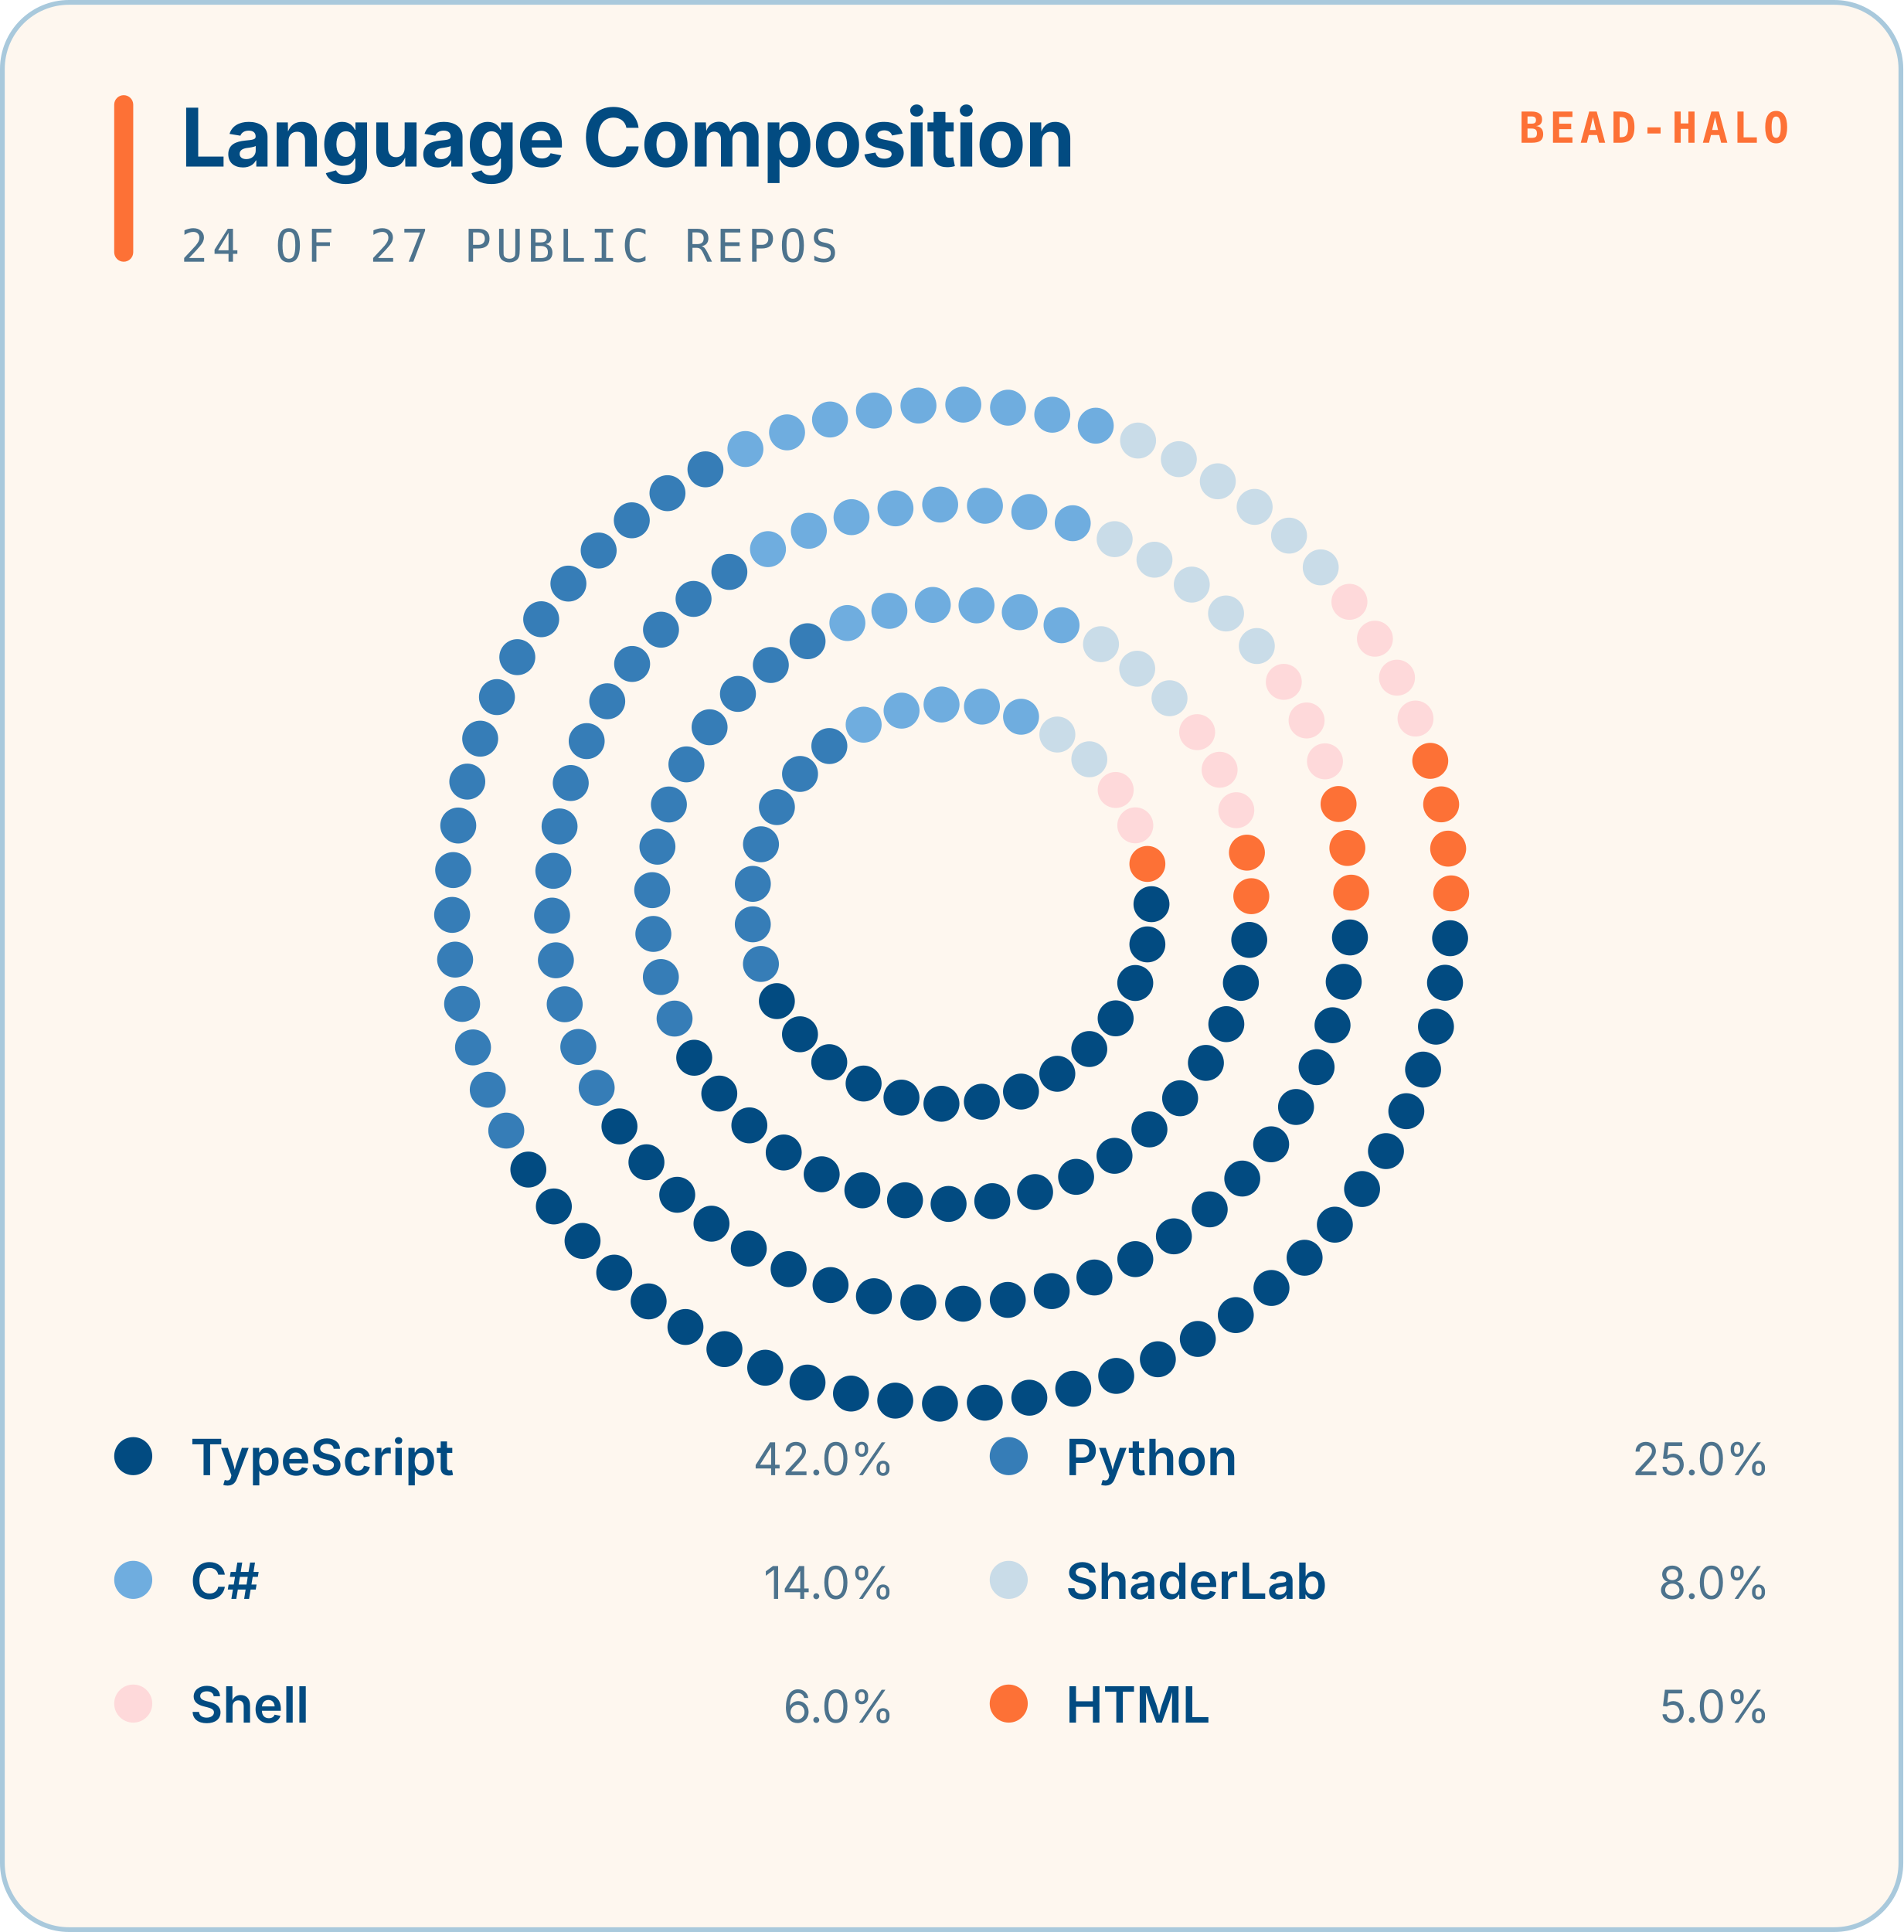
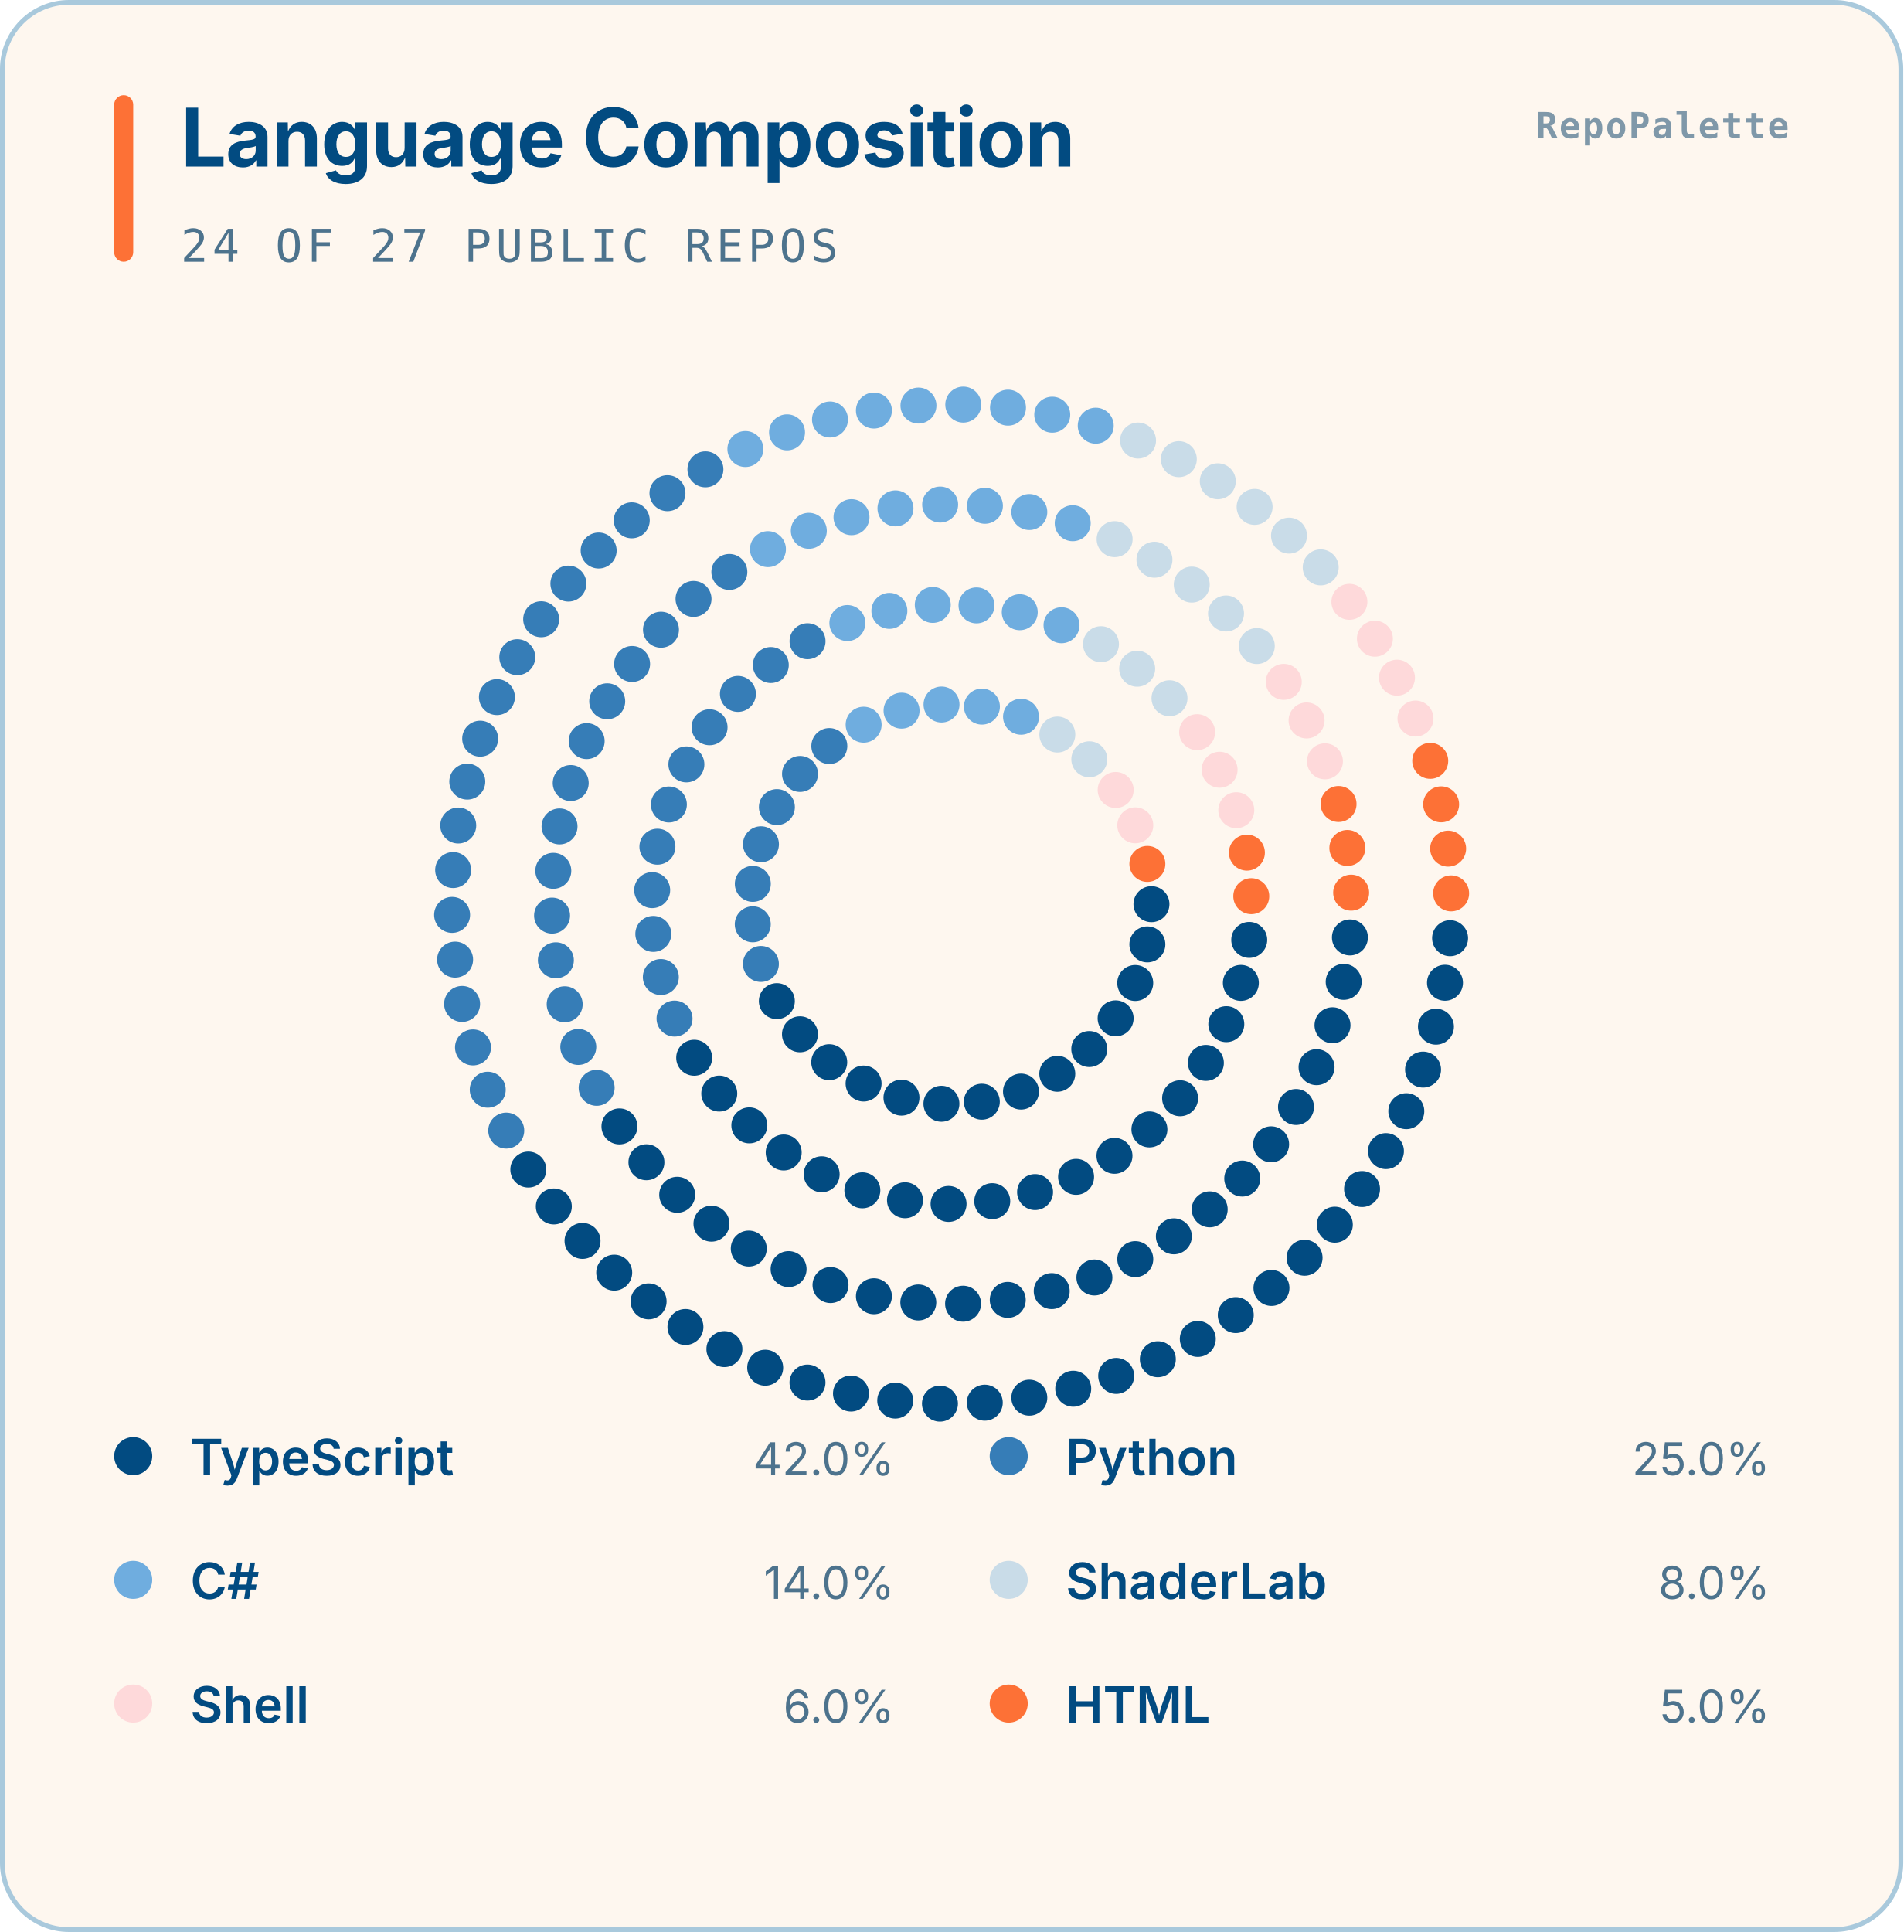
<svg xmlns="http://www.w3.org/2000/svg" role="img" aria-labelledby="title description" data-style="bead-halo" data-theme="paper" width="400" height="406" viewBox="0 0 400 406">
  <style>
    text { font-family: -apple-system, BlinkMacSystemFont, Segoe UI, sans-serif; }
    .title { fill: #024b81; font-size: 17px; font-weight: 700; letter-spacing: -0.2px; }
-     .meta, .style-tag, .rank, .metric-label { font-family: ui-monospace, SFMono-Regular, Consolas, monospace; }
+     .meta, .brand-watermark, .rank, .metric-label { font-family: ui-monospace, SFMono-Regular, Consolas, monospace; }
    .meta { fill: #4d738d; font-size: 9.5px; letter-spacing: 0.9px; }
-     .style-tag { fill: #fd7136; font-size: 9px; font-weight: 700; letter-spacing: 1px; }
+     .brand-watermark { fill: #4d738d; font-size: 7.5px; font-weight: 600; letter-spacing: 0.35px; opacity: 0.72; }
    .label { fill: #024b81; font-size: 12px; font-weight: 650; }
    .value { fill: #4d738d; font-size: 11px; font-variant-numeric: tabular-nums; }
    .rank { fill: #fd7136; font-size: 9px; font-weight: 700; }
    .metric { fill: #024b81; font-size: 27px; font-weight: 750; font-variant-numeric: tabular-nums; }
    .metric-label { fill: #4d738d; font-size: 7px; letter-spacing: 0.7px; }
    .legend-rank { fill: #4d738d; font-family: ui-monospace, SFMono-Regular, Consolas, monospace; font-size: 8px; font-weight: 700; }
    .legend-label { fill: #024b81; font-size: 10.5px; font-weight: 600; }
    .legend-value { fill: #4d738d; font-size: 9.5px; font-variant-numeric: tabular-nums; }
    .axis-note { fill: #4d738d; font-family: ui-monospace, SFMono-Regular, Consolas, monospace; font-size: 9.5px; letter-spacing: 0.6px; }
    .part-label { font-size: 11px; font-weight: 700; }
    .part-rank { font-family: ui-monospace, SFMono-Regular, Consolas, monospace; font-size: 9px; font-weight: 800; }
    .part-value { font-family: ui-monospace, SFMono-Regular, Consolas, monospace; font-size: 10px; font-variant-numeric: tabular-nums; }
    .center-label { fill: #024b81; font-size: 12px; font-weight: 700; }
    .center-value { fill: #4d738d; font-family: ui-monospace, SFMono-Regular, Consolas, monospace; font-size: 9px; }
    .node-label { font-size: 9px; font-weight: 750; }
    .empty { fill: #4d738d; font-size: 11px; }
  </style>
  <rect class="card" x="0.5" y="0.5" width="399" height="405" rx="14" fill="#fef7ef" stroke="#a9c9dc" />
  <rect x="24" y="20" width="4" height="35" rx="2" fill="#fd7136" />
  <text class="title" x="38" y="35">Language Composition</text>
  <text class="meta" x="38" y="55">24 OF 27 PUBLIC REPOS</text>
-   <text class="style-tag" text-anchor="end" x="376" y="30">BEAD-HALO</text>
+   <text class="brand-watermark" data-role="brand-watermark" text-anchor="end" x="376" y="29" aria-hidden="true">RepoPalette</text>
  <g data-role="unit-field" data-unit-share="0.5">
    <g data-role="composition-part" data-language="TypeScript" data-share="42">
      <circle data-role="bead-halo-unit" cx="242" cy="190.01" r="3.78" fill="#024b81" />
      <circle data-role="bead-halo-unit" cx="304.76" cy="197.16" r="3.78" fill="#024b81" />
      <circle data-role="bead-halo-unit" cx="283.71" cy="197" r="3.78" fill="#024b81" />
      <circle data-role="bead-halo-unit" cx="262.55" cy="197.52" r="3.78" fill="#024b81" />
      <circle data-role="bead-halo-unit" cx="303.69" cy="206.52" r="3.78" fill="#024b81" />
      <circle data-role="bead-halo-unit" cx="282.4" cy="206.33" r="3.78" fill="#024b81" />
      <circle data-role="bead-halo-unit" cx="241.14" cy="198.46" r="3.78" fill="#024b81" />
      <circle data-role="bead-halo-unit" cx="301.79" cy="215.75" r="3.78" fill="#024b81" />
      <circle data-role="bead-halo-unit" cx="260.79" cy="206.55" r="3.78" fill="#024b81" />
      <circle data-role="bead-halo-unit" cx="280.05" cy="215.45" r="3.78" fill="#024b81" />
      <circle data-role="bead-halo-unit" cx="299.08" cy="224.77" r="3.78" fill="#024b81" />
      <circle data-role="bead-halo-unit" cx="238.59" cy="206.57" r="3.78" fill="#024b81" />
      <circle data-role="bead-halo-unit" cx="257.73" cy="215.22" r="3.78" fill="#024b81" />
      <circle data-role="bead-halo-unit" cx="276.7" cy="224.26" r="3.78" fill="#024b81" />
      <circle data-role="bead-halo-unit" cx="295.56" cy="233.51" r="3.78" fill="#024b81" />
      <circle data-role="bead-halo-unit" cx="291.28" cy="241.9" r="3.78" fill="#024b81" />
      <circle data-role="bead-halo-unit" cx="272.38" cy="232.63" r="3.78" fill="#024b81" />
      <circle data-role="bead-halo-unit" cx="253.44" cy="223.36" r="3.78" fill="#024b81" />
      <circle data-role="bead-halo-unit" cx="286.26" cy="249.87" r="3.78" fill="#024b81" />
      <circle data-role="bead-halo-unit" cx="234.47" cy="214" r="3.78" fill="#024b81" />
      <circle data-role="bead-halo-unit" cx="267.15" cy="240.47" r="3.78" fill="#024b81" />
      <circle data-role="bead-halo-unit" cx="280.54" cy="257.36" r="3.78" fill="#024b81" />
      <circle data-role="bead-halo-unit" cx="248.02" cy="230.79" r="3.78" fill="#024b81" />
      <circle data-role="bead-halo-unit" cx="261.08" cy="247.67" r="3.78" fill="#024b81" />
      <circle data-role="bead-halo-unit" cx="274.18" cy="264.31" r="3.78" fill="#024b81" />
      <circle data-role="bead-halo-unit" cx="228.93" cy="220.45" r="3.78" fill="#024b81" />
      <circle data-role="bead-halo-unit" cx="241.57" cy="237.34" r="3.78" fill="#024b81" />
      <circle data-role="bead-halo-unit" cx="254.24" cy="254.14" r="3.78" fill="#024b81" />
      <circle data-role="bead-halo-unit" cx="267.22" cy="270.66" r="3.78" fill="#024b81" />
      <circle data-role="bead-halo-unit" cx="259.72" cy="276.36" r="3.78" fill="#024b81" />
      <circle data-role="bead-halo-unit" cx="246.71" cy="259.81" r="3.78" fill="#024b81" />
      <circle data-role="bead-halo-unit" cx="234.23" cy="242.89" r="3.78" fill="#024b81" />
      <circle data-role="bead-halo-unit" cx="222.21" cy="225.65" r="3.78" fill="#024b81" />
      <circle data-role="bead-halo-unit" cx="251.74" cy="281.37" r="3.78" fill="#024b81" />
      <circle data-role="bead-halo-unit" cx="238.6" cy="264.6" r="3.78" fill="#024b81" />
      <circle data-role="bead-halo-unit" cx="226.16" cy="247.31" r="3.78" fill="#024b81" />
      <circle data-role="bead-halo-unit" cx="243.34" cy="285.64" r="3.78" fill="#024b81" />
      <circle data-role="bead-halo-unit" cx="230.01" cy="268.46" r="3.78" fill="#024b81" />
      <circle data-role="bead-halo-unit" cx="214.58" cy="229.39" r="3.78" fill="#024b81" />
      <circle data-role="bead-halo-unit" cx="234.59" cy="289.14" r="3.78" fill="#024b81" />
      <circle data-role="bead-halo-unit" cx="217.54" cy="250.51" r="3.78" fill="#024b81" />
      <circle data-role="bead-halo-unit" cx="221.04" cy="271.32" r="3.78" fill="#024b81" />
      <circle data-role="bead-halo-unit" cx="225.56" cy="291.84" r="3.78" fill="#024b81" />
      <circle data-role="bead-halo-unit" cx="216.33" cy="293.72" r="3.78" fill="#024b81" />
      <circle data-role="bead-halo-unit" cx="206.35" cy="231.52" r="3.78" fill="#024b81" />
      <circle data-role="bead-halo-unit" cx="211.8" cy="273.17" r="3.78" fill="#024b81" />
      <circle data-role="bead-halo-unit" cx="208.54" cy="252.42" r="3.78" fill="#024b81" />
      <circle data-role="bead-halo-unit" cx="206.97" cy="294.77" r="3.78" fill="#024b81" />
      <circle data-role="bead-halo-unit" cx="202.41" cy="273.97" r="3.78" fill="#024b81" />
      <circle data-role="bead-halo-unit" cx="199.36" cy="253" r="3.78" fill="#024b81" />
      <circle data-role="bead-halo-unit" cx="197.55" cy="294.97" r="3.78" fill="#024b81" />
      <circle data-role="bead-halo-unit" cx="197.86" cy="231.95" r="3.78" fill="#024b81" />
      <circle data-role="bead-halo-unit" cx="193" cy="273.71" r="3.78" fill="#024b81" />
      <circle data-role="bead-halo-unit" cx="188.15" cy="294.33" r="3.78" fill="#024b81" />
      <circle data-role="bead-halo-unit" cx="190.2" cy="252.23" r="3.78" fill="#024b81" />
      <circle data-role="bead-halo-unit" cx="183.67" cy="272.4" r="3.78" fill="#024b81" />
      <circle data-role="bead-halo-unit" cx="178.85" cy="292.85" r="3.78" fill="#024b81" />
      <circle data-role="bead-halo-unit" cx="189.46" cy="230.66" r="3.78" fill="#024b81" />
      <circle data-role="bead-halo-unit" cx="169.71" cy="290.54" r="3.78" fill="#024b81" />
      <circle data-role="bead-halo-unit" cx="181.24" cy="250.14" r="3.78" fill="#024b81" />
      <circle data-role="bead-halo-unit" cx="174.55" cy="270.05" r="3.78" fill="#024b81" />
      <circle data-role="bead-halo-unit" cx="160.82" cy="287.42" r="3.78" fill="#024b81" />
      <circle data-role="bead-halo-unit" cx="165.74" cy="266.7" r="3.78" fill="#024b81" />
      <circle data-role="bead-halo-unit" cx="172.69" cy="246.77" r="3.78" fill="#024b81" />
      <circle data-role="bead-halo-unit" cx="181.5" cy="227.7" r="3.78" fill="#024b81" />
      <circle data-role="bead-halo-unit" cx="152.25" cy="283.51" r="3.78" fill="#024b81" />
      <circle data-role="bead-halo-unit" cx="157.37" cy="262.38" r="3.78" fill="#024b81" />
      <circle data-role="bead-halo-unit" cx="144.06" cy="278.86" r="3.78" fill="#024b81" />
      <circle data-role="bead-halo-unit" cx="164.71" cy="242.19" r="3.78" fill="#024b81" />
      <circle data-role="bead-halo-unit" cx="149.53" cy="257.15" r="3.78" fill="#024b81" />
      <circle data-role="bead-halo-unit" cx="136.32" cy="273.48" r="3.78" fill="#024b81" />
      <circle data-role="bead-halo-unit" cx="174.28" cy="223.21" r="3.78" fill="#024b81" />
      <circle data-role="bead-halo-unit" cx="157.49" cy="236.49" r="3.78" fill="#024b81" />
      <circle data-role="bead-halo-unit" cx="129.09" cy="267.44" r="3.78" fill="#024b81" />
      <circle data-role="bead-halo-unit" cx="142.33" cy="251.08" r="3.78" fill="#024b81" />
      <circle data-role="bead-halo-unit" cx="122.43" cy="260.77" r="3.78" fill="#024b81" />
      <circle data-role="bead-halo-unit" cx="168.13" cy="217.35" r="3.78" fill="#024b81" />
      <circle data-role="bead-halo-unit" cx="135.86" cy="244.24" r="3.78" fill="#024b81" />
      <circle data-role="bead-halo-unit" cx="151.17" cy="229.81" r="3.78" fill="#024b81" />
      <circle data-role="bead-halo-unit" cx="116.4" cy="253.53" r="3.78" fill="#024b81" />
      <circle data-role="bead-halo-unit" cx="130.19" cy="236.71" r="3.78" fill="#024b81" />
      <circle data-role="bead-halo-unit" cx="111.04" cy="245.78" r="3.78" fill="#024b81" />
      <circle data-role="bead-halo-unit" cx="145.9" cy="222.28" r="3.78" fill="#024b81" />
      <circle data-role="bead-halo-unit" cx="163.27" cy="210.38" r="3.78" fill="#024b81" />
    </g>
    <g data-role="composition-part" data-language="Python" data-share="25">
      <circle data-role="bead-halo-unit" cx="125.4" cy="228.6" r="3.78" fill="#367db7" />
      <circle data-role="bead-halo-unit" cx="106.4" cy="237.59" r="3.78" fill="#367db7" />
      <circle data-role="bead-halo-unit" cx="141.77" cy="214.05" r="3.78" fill="#367db7" />
      <circle data-role="bead-halo-unit" cx="102.51" cy="229" r="3.78" fill="#367db7" />
      <circle data-role="bead-halo-unit" cx="121.54" cy="220.01" r="3.78" fill="#367db7" />
      <circle data-role="bead-halo-unit" cx="159.92" cy="202.57" r="3.78" fill="#367db7" />
      <circle data-role="bead-halo-unit" cx="99.41" cy="220.11" r="3.78" fill="#367db7" />
      <circle data-role="bead-halo-unit" cx="118.68" cy="211.04" r="3.78" fill="#367db7" />
      <circle data-role="bead-halo-unit" cx="138.89" cy="205.32" r="3.78" fill="#367db7" />
      <circle data-role="bead-halo-unit" cx="97.12" cy="210.97" r="3.78" fill="#367db7" />
      <circle data-role="bead-halo-unit" cx="116.83" cy="201.8" r="3.78" fill="#367db7" />
      <circle data-role="bead-halo-unit" cx="95.65" cy="201.66" r="3.78" fill="#367db7" />
      <circle data-role="bead-halo-unit" cx="158.21" cy="194.24" r="3.78" fill="#367db7" />
      <circle data-role="bead-halo-unit" cx="137.31" cy="196.26" r="3.78" fill="#367db7" />
      <circle data-role="bead-halo-unit" cx="116.03" cy="192.41" r="3.78" fill="#367db7" />
      <circle data-role="bead-halo-unit" cx="95.02" cy="192.26" r="3.78" fill="#367db7" />
      <circle data-role="bead-halo-unit" cx="137.07" cy="187.06" r="3.78" fill="#367db7" />
      <circle data-role="bead-halo-unit" cx="95.24" cy="182.84" r="3.78" fill="#367db7" />
      <circle data-role="bead-halo-unit" cx="116.29" cy="183" r="3.78" fill="#367db7" />
      <circle data-role="bead-halo-unit" cx="158.22" cy="185.74" r="3.78" fill="#367db7" />
      <circle data-role="bead-halo-unit" cx="96.31" cy="173.48" r="3.78" fill="#367db7" />
      <circle data-role="bead-halo-unit" cx="138.17" cy="177.93" r="3.78" fill="#367db7" />
      <circle data-role="bead-halo-unit" cx="117.6" cy="173.67" r="3.78" fill="#367db7" />
      <circle data-role="bead-halo-unit" cx="98.21" cy="164.25" r="3.78" fill="#367db7" />
      <circle data-role="bead-halo-unit" cx="159.93" cy="177.42" r="3.78" fill="#367db7" />
      <circle data-role="bead-halo-unit" cx="119.95" cy="164.55" r="3.78" fill="#367db7" />
      <circle data-role="bead-halo-unit" cx="100.92" cy="155.23" r="3.78" fill="#367db7" />
      <circle data-role="bead-halo-unit" cx="140.58" cy="169.06" r="3.78" fill="#367db7" />
      <circle data-role="bead-halo-unit" cx="123.3" cy="155.74" r="3.78" fill="#367db7" />
      <circle data-role="bead-halo-unit" cx="104.44" cy="146.49" r="3.78" fill="#367db7" />
      <circle data-role="bead-halo-unit" cx="144.26" cy="160.63" r="3.78" fill="#367db7" />
      <circle data-role="bead-halo-unit" cx="163.28" cy="169.61" r="3.78" fill="#367db7" />
      <circle data-role="bead-halo-unit" cx="108.72" cy="138.1" r="3.78" fill="#367db7" />
      <circle data-role="bead-halo-unit" cx="127.62" cy="147.37" r="3.78" fill="#367db7" />
      <circle data-role="bead-halo-unit" cx="113.74" cy="130.13" r="3.78" fill="#367db7" />
      <circle data-role="bead-halo-unit" cx="149.13" cy="152.83" r="3.78" fill="#367db7" />
      <circle data-role="bead-halo-unit" cx="132.85" cy="139.53" r="3.78" fill="#367db7" />
      <circle data-role="bead-halo-unit" cx="119.46" cy="122.64" r="3.78" fill="#367db7" />
      <circle data-role="bead-halo-unit" cx="168.14" cy="162.64" r="3.78" fill="#367db7" />
      <circle data-role="bead-halo-unit" cx="138.92" cy="132.33" r="3.78" fill="#367db7" />
      <circle data-role="bead-halo-unit" cx="155.09" cy="145.82" r="3.78" fill="#367db7" />
      <circle data-role="bead-halo-unit" cx="125.82" cy="115.69" r="3.78" fill="#367db7" />
      <circle data-role="bead-halo-unit" cx="145.76" cy="125.86" r="3.78" fill="#367db7" />
      <circle data-role="bead-halo-unit" cx="132.78" cy="109.34" r="3.78" fill="#367db7" />
      <circle data-role="bead-halo-unit" cx="174.3" cy="156.78" r="3.78" fill="#367db7" />
      <circle data-role="bead-halo-unit" cx="162" cy="139.75" r="3.78" fill="#367db7" />
      <circle data-role="bead-halo-unit" cx="140.28" cy="103.64" r="3.78" fill="#367db7" />
      <circle data-role="bead-halo-unit" cx="153.29" cy="120.19" r="3.78" fill="#367db7" />
      <circle data-role="bead-halo-unit" cx="148.26" cy="98.63" r="3.78" fill="#367db7" />
      <circle data-role="bead-halo-unit" cx="169.72" cy="134.75" r="3.78" fill="#367db7" />
    </g>
    <g data-role="composition-part" data-language="C#" data-share="14">
      <circle data-role="bead-halo-unit" cx="161.4" cy="115.4" r="3.78" fill="#6faddf" />
      <circle data-role="bead-halo-unit" cx="181.51" cy="152.29" r="3.78" fill="#6faddf" />
      <circle data-role="bead-halo-unit" cx="156.66" cy="94.36" r="3.78" fill="#6faddf" />
      <circle data-role="bead-halo-unit" cx="169.99" cy="111.54" r="3.78" fill="#6faddf" />
      <circle data-role="bead-halo-unit" cx="178.09" cy="130.93" r="3.78" fill="#6faddf" />
      <circle data-role="bead-halo-unit" cx="165.41" cy="90.86" r="3.78" fill="#6faddf" />
      <circle data-role="bead-halo-unit" cx="189.48" cy="149.34" r="3.78" fill="#6faddf" />
      <circle data-role="bead-halo-unit" cx="178.96" cy="108.68" r="3.78" fill="#6faddf" />
      <circle data-role="bead-halo-unit" cx="174.44" cy="88.16" r="3.78" fill="#6faddf" />
      <circle data-role="bead-halo-unit" cx="186.92" cy="128.37" r="3.78" fill="#6faddf" />
      <circle data-role="bead-halo-unit" cx="183.67" cy="86.28" r="3.78" fill="#6faddf" />
      <circle data-role="bead-halo-unit" cx="188.2" cy="106.83" r="3.78" fill="#6faddf" />
      <circle data-role="bead-halo-unit" cx="193.03" cy="85.23" r="3.78" fill="#6faddf" />
      <circle data-role="bead-halo-unit" cx="196.04" cy="127.12" r="3.78" fill="#6faddf" />
      <circle data-role="bead-halo-unit" cx="197.88" cy="148.05" r="3.78" fill="#6faddf" />
      <circle data-role="bead-halo-unit" cx="197.59" cy="106.03" r="3.78" fill="#6faddf" />
      <circle data-role="bead-halo-unit" cx="202.45" cy="85.03" r="3.78" fill="#6faddf" />
      <circle data-role="bead-halo-unit" cx="205.23" cy="127.22" r="3.78" fill="#6faddf" />
      <circle data-role="bead-halo-unit" cx="207" cy="106.29" r="3.78" fill="#6faddf" />
      <circle data-role="bead-halo-unit" cx="211.85" cy="85.67" r="3.78" fill="#6faddf" />
      <circle data-role="bead-halo-unit" cx="206.37" cy="148.49" r="3.78" fill="#6faddf" />
      <circle data-role="bead-halo-unit" cx="216.33" cy="107.6" r="3.78" fill="#6faddf" />
      <circle data-role="bead-halo-unit" cx="221.15" cy="87.15" r="3.78" fill="#6faddf" />
      <circle data-role="bead-halo-unit" cx="214.32" cy="128.65" r="3.78" fill="#6faddf" />
      <circle data-role="bead-halo-unit" cx="230.29" cy="89.46" r="3.78" fill="#6faddf" />
      <circle data-role="bead-halo-unit" cx="225.45" cy="109.95" r="3.78" fill="#6faddf" />
      <circle data-role="bead-halo-unit" cx="214.59" cy="150.62" r="3.78" fill="#6faddf" />
      <circle data-role="bead-halo-unit" cx="223.1" cy="131.39" r="3.78" fill="#6faddf" />
    </g>
    <g data-role="composition-part" data-language="ShaderLab" data-share="8">
      <circle data-role="bead-halo-unit" cx="239.18" cy="92.58" r="3.78" fill="#c9dce8" />
      <circle data-role="bead-halo-unit" cx="234.26" cy="113.3" r="3.78" fill="#c9dce8" />
      <circle data-role="bead-halo-unit" cx="247.75" cy="96.49" r="3.78" fill="#c9dce8" />
      <circle data-role="bead-halo-unit" cx="231.39" cy="135.37" r="3.78" fill="#c9dce8" />
      <circle data-role="bead-halo-unit" cx="242.63" cy="117.62" r="3.78" fill="#c9dce8" />
      <circle data-role="bead-halo-unit" cx="222.22" cy="154.36" r="3.78" fill="#c9dce8" />
      <circle data-role="bead-halo-unit" cx="255.94" cy="101.14" r="3.78" fill="#c9dce8" />
      <circle data-role="bead-halo-unit" cx="250.47" cy="122.85" r="3.78" fill="#c9dce8" />
      <circle data-role="bead-halo-unit" cx="263.68" cy="106.52" r="3.78" fill="#c9dce8" />
      <circle data-role="bead-halo-unit" cx="239" cy="140.53" r="3.78" fill="#c9dce8" />
      <circle data-role="bead-halo-unit" cx="270.91" cy="112.56" r="3.78" fill="#c9dce8" />
      <circle data-role="bead-halo-unit" cx="257.67" cy="128.92" r="3.78" fill="#c9dce8" />
      <circle data-role="bead-halo-unit" cx="228.94" cy="159.56" r="3.78" fill="#c9dce8" />
      <circle data-role="bead-halo-unit" cx="245.79" cy="146.73" r="3.78" fill="#c9dce8" />
      <circle data-role="bead-halo-unit" cx="277.57" cy="119.23" r="3.78" fill="#c9dce8" />
      <circle data-role="bead-halo-unit" cx="264.14" cy="135.76" r="3.78" fill="#c9dce8" />
    </g>
    <g data-role="composition-part" data-language="Shell" data-share="6">
      <circle data-role="bead-halo-unit" cx="283.6" cy="126.47" r="3.78" fill="#fed9da" />
      <circle data-role="bead-halo-unit" cx="251.6" cy="153.86" r="3.78" fill="#fed9da" />
      <circle data-role="bead-halo-unit" cx="234.48" cy="166.01" r="3.78" fill="#fed9da" />
      <circle data-role="bead-halo-unit" cx="269.81" cy="143.29" r="3.78" fill="#fed9da" />
      <circle data-role="bead-halo-unit" cx="288.96" cy="134.22" r="3.78" fill="#fed9da" />
      <circle data-role="bead-halo-unit" cx="274.6" cy="151.4" r="3.78" fill="#fed9da" />
      <circle data-role="bead-halo-unit" cx="293.6" cy="142.41" r="3.78" fill="#fed9da" />
      <circle data-role="bead-halo-unit" cx="256.32" cy="161.76" r="3.78" fill="#fed9da" />
      <circle data-role="bead-halo-unit" cx="238.6" cy="173.44" r="3.78" fill="#fed9da" />
      <circle data-role="bead-halo-unit" cx="297.49" cy="151" r="3.78" fill="#fed9da" />
      <circle data-role="bead-halo-unit" cx="278.46" cy="159.99" r="3.78" fill="#fed9da" />
      <circle data-role="bead-halo-unit" cx="259.83" cy="170.26" r="3.78" fill="#fed9da" />
    </g>
    <g data-role="composition-part" data-language="HTML" data-share="5">
      <circle data-role="bead-halo-unit" cx="300.59" cy="159.89" r="3.78" fill="#fd7136" />
      <circle data-role="bead-halo-unit" cx="281.32" cy="168.96" r="3.78" fill="#fd7136" />
      <circle data-role="bead-halo-unit" cx="241.14" cy="181.55" r="3.78" fill="#fd7136" />
      <circle data-role="bead-halo-unit" cx="302.88" cy="169.03" r="3.78" fill="#fd7136" />
      <circle data-role="bead-halo-unit" cx="262.06" cy="179.18" r="3.78" fill="#fd7136" />
      <circle data-role="bead-halo-unit" cx="283.17" cy="178.2" r="3.78" fill="#fd7136" />
      <circle data-role="bead-halo-unit" cx="304.35" cy="178.34" r="3.78" fill="#fd7136" />
      <circle data-role="bead-halo-unit" cx="283.97" cy="187.59" r="3.78" fill="#fd7136" />
      <circle data-role="bead-halo-unit" cx="262.98" cy="188.33" r="3.78" fill="#fd7136" />
      <circle data-role="bead-halo-unit" cx="304.98" cy="187.74" r="3.78" fill="#fd7136" />
    </g>
  </g>
  <g data-role="legend" data-columns="2">
    <circle cx="28" cy="306" r="4" fill="#024b81" />
    <text class="legend-label" x="40" y="310">TypeScript</text>
    <text class="legend-value" text-anchor="end" x="188" y="310">42.0%</text>
    <circle cx="212" cy="306" r="4" fill="#367db7" />
    <text class="legend-label" x="224" y="310">Python</text>
    <text class="legend-value" text-anchor="end" x="372" y="310">25.0%</text>
    <circle cx="28" cy="332" r="4" fill="#6faddf" />
    <text class="legend-label" x="40" y="336">C#</text>
    <text class="legend-value" text-anchor="end" x="188" y="336">14.0%</text>
    <circle cx="212" cy="332" r="4" fill="#c9dce8" />
    <text class="legend-label" x="224" y="336">ShaderLab</text>
    <text class="legend-value" text-anchor="end" x="372" y="336">8.0%</text>
    <circle cx="28" cy="358" r="4" fill="#fed9da" />
    <text class="legend-label" x="40" y="362">Shell</text>
    <text class="legend-value" text-anchor="end" x="188" y="362">6.0%</text>
    <circle cx="212" cy="358" r="4" fill="#fd7136" />
    <text class="legend-label" x="224" y="362">HTML</text>
    <text class="legend-value" text-anchor="end" x="372" y="362">5.0%</text>
  </g>
</svg>
